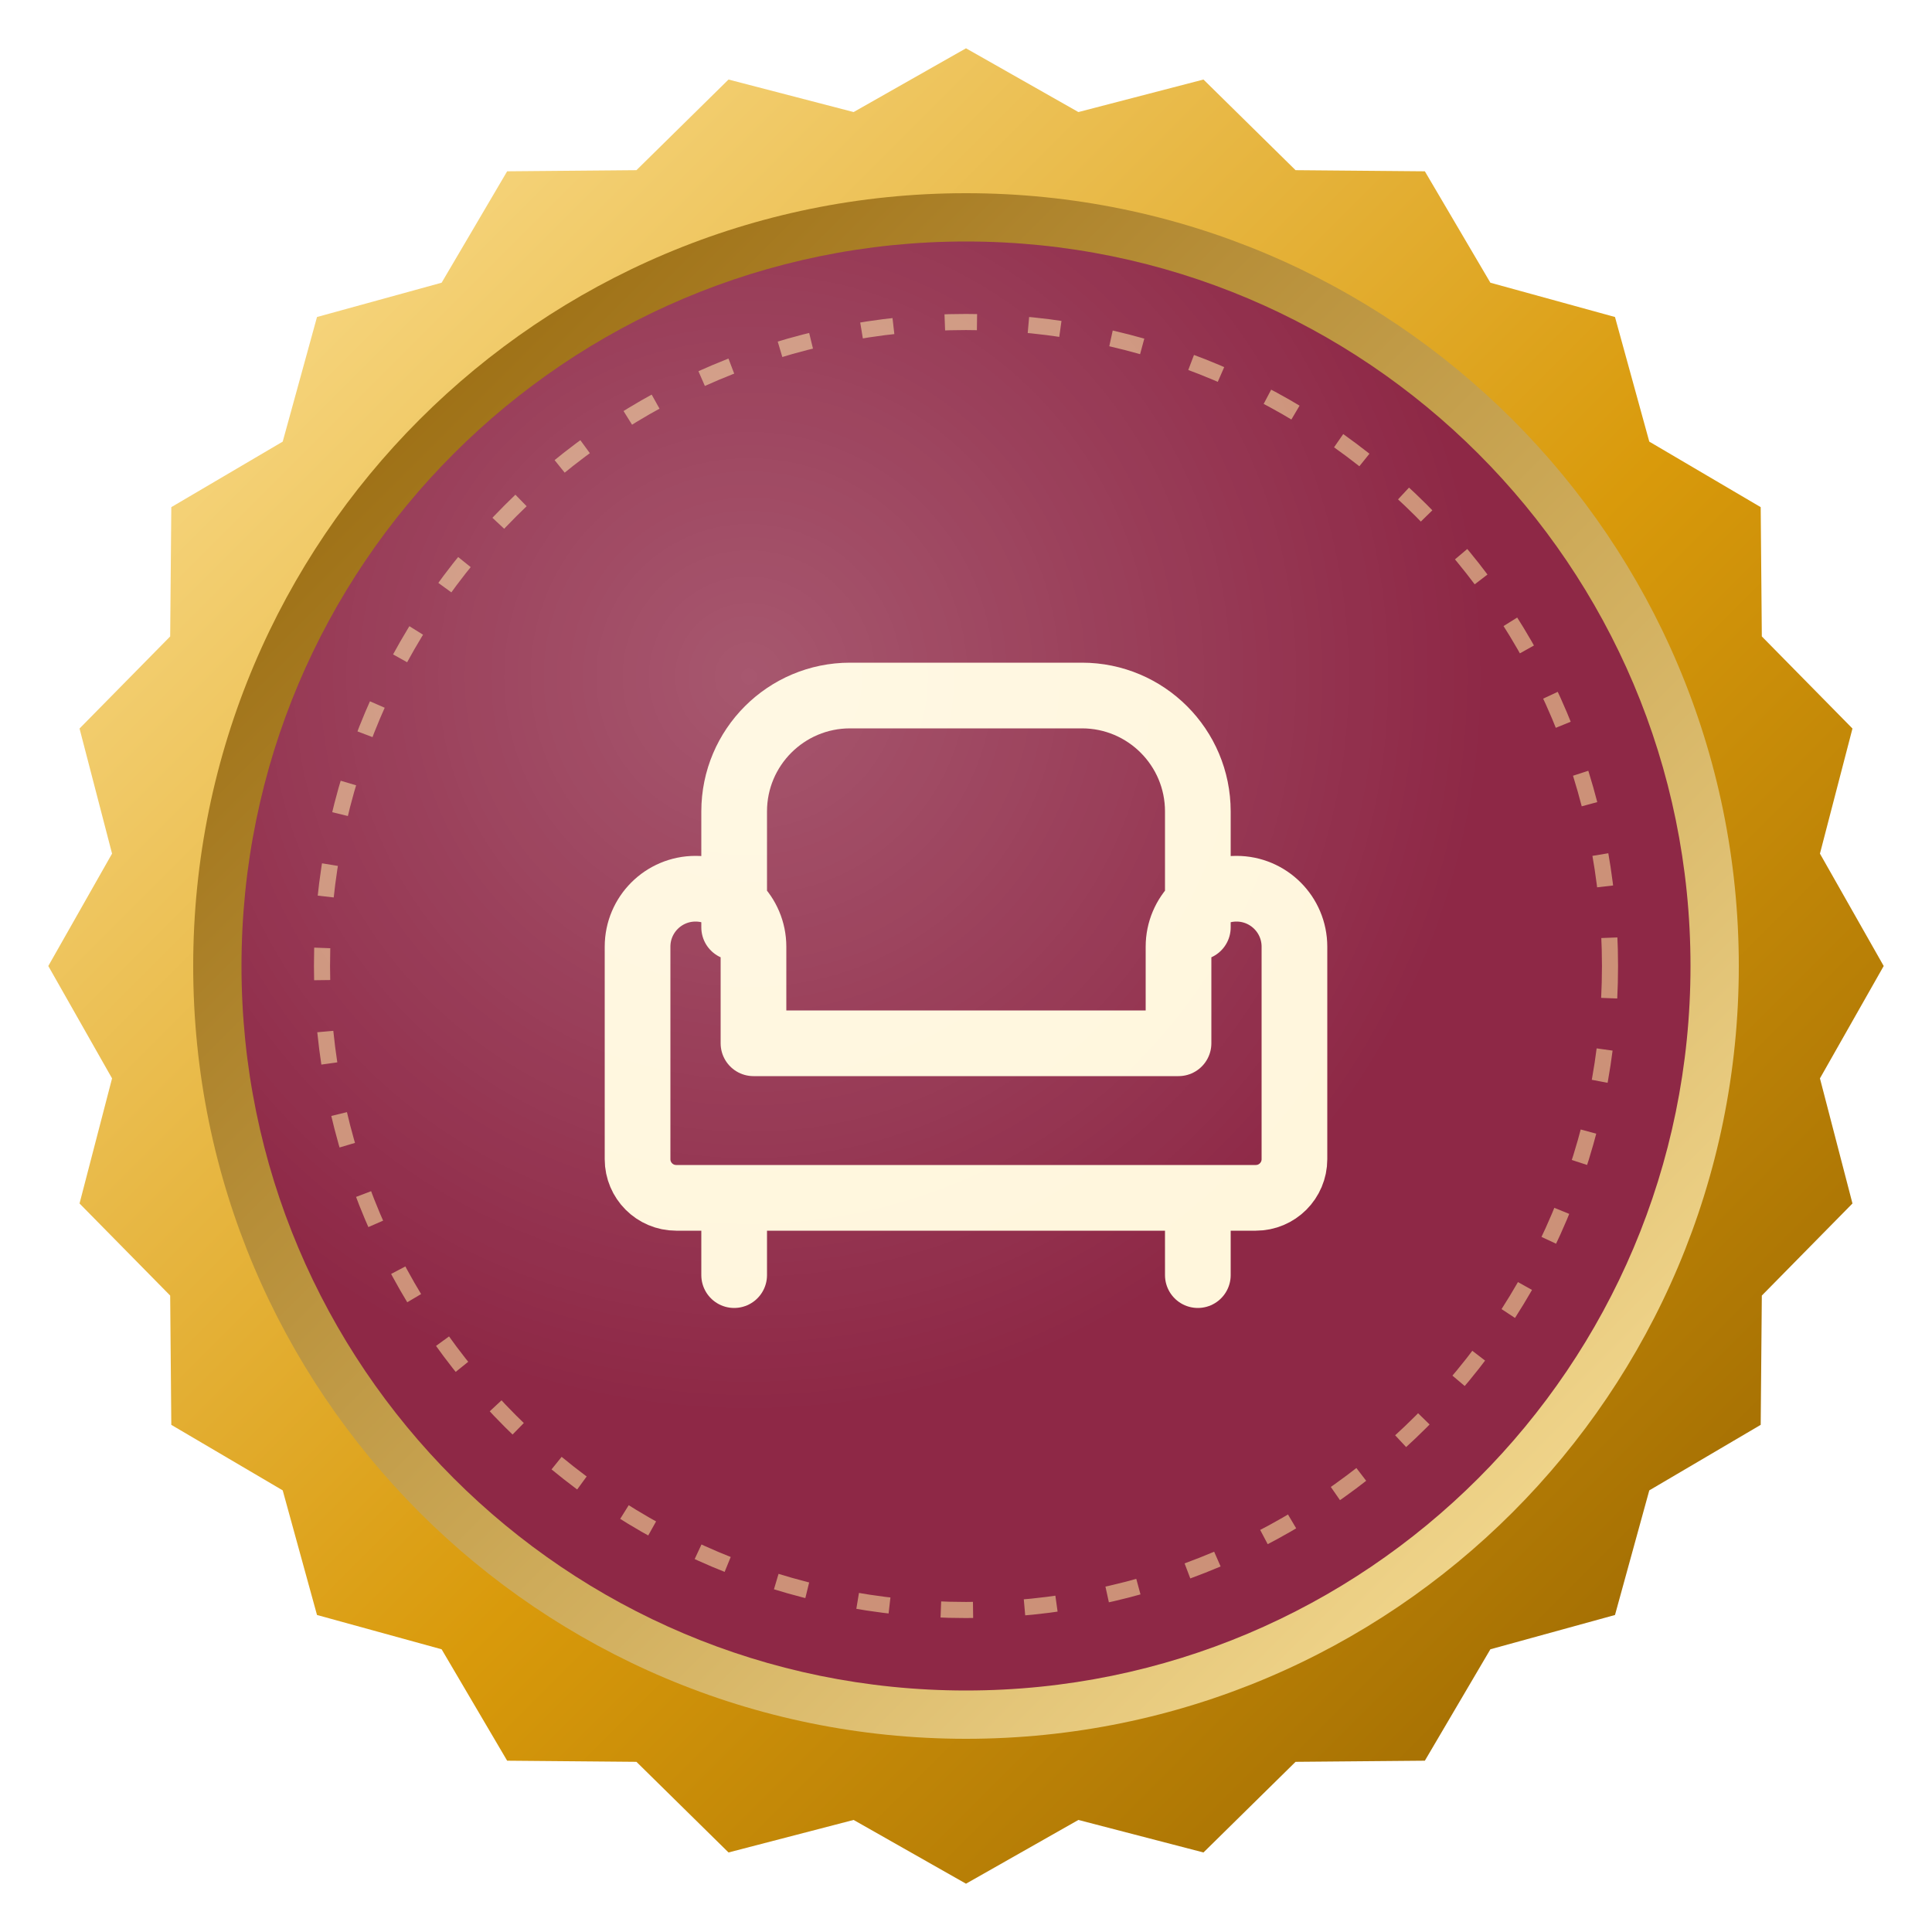
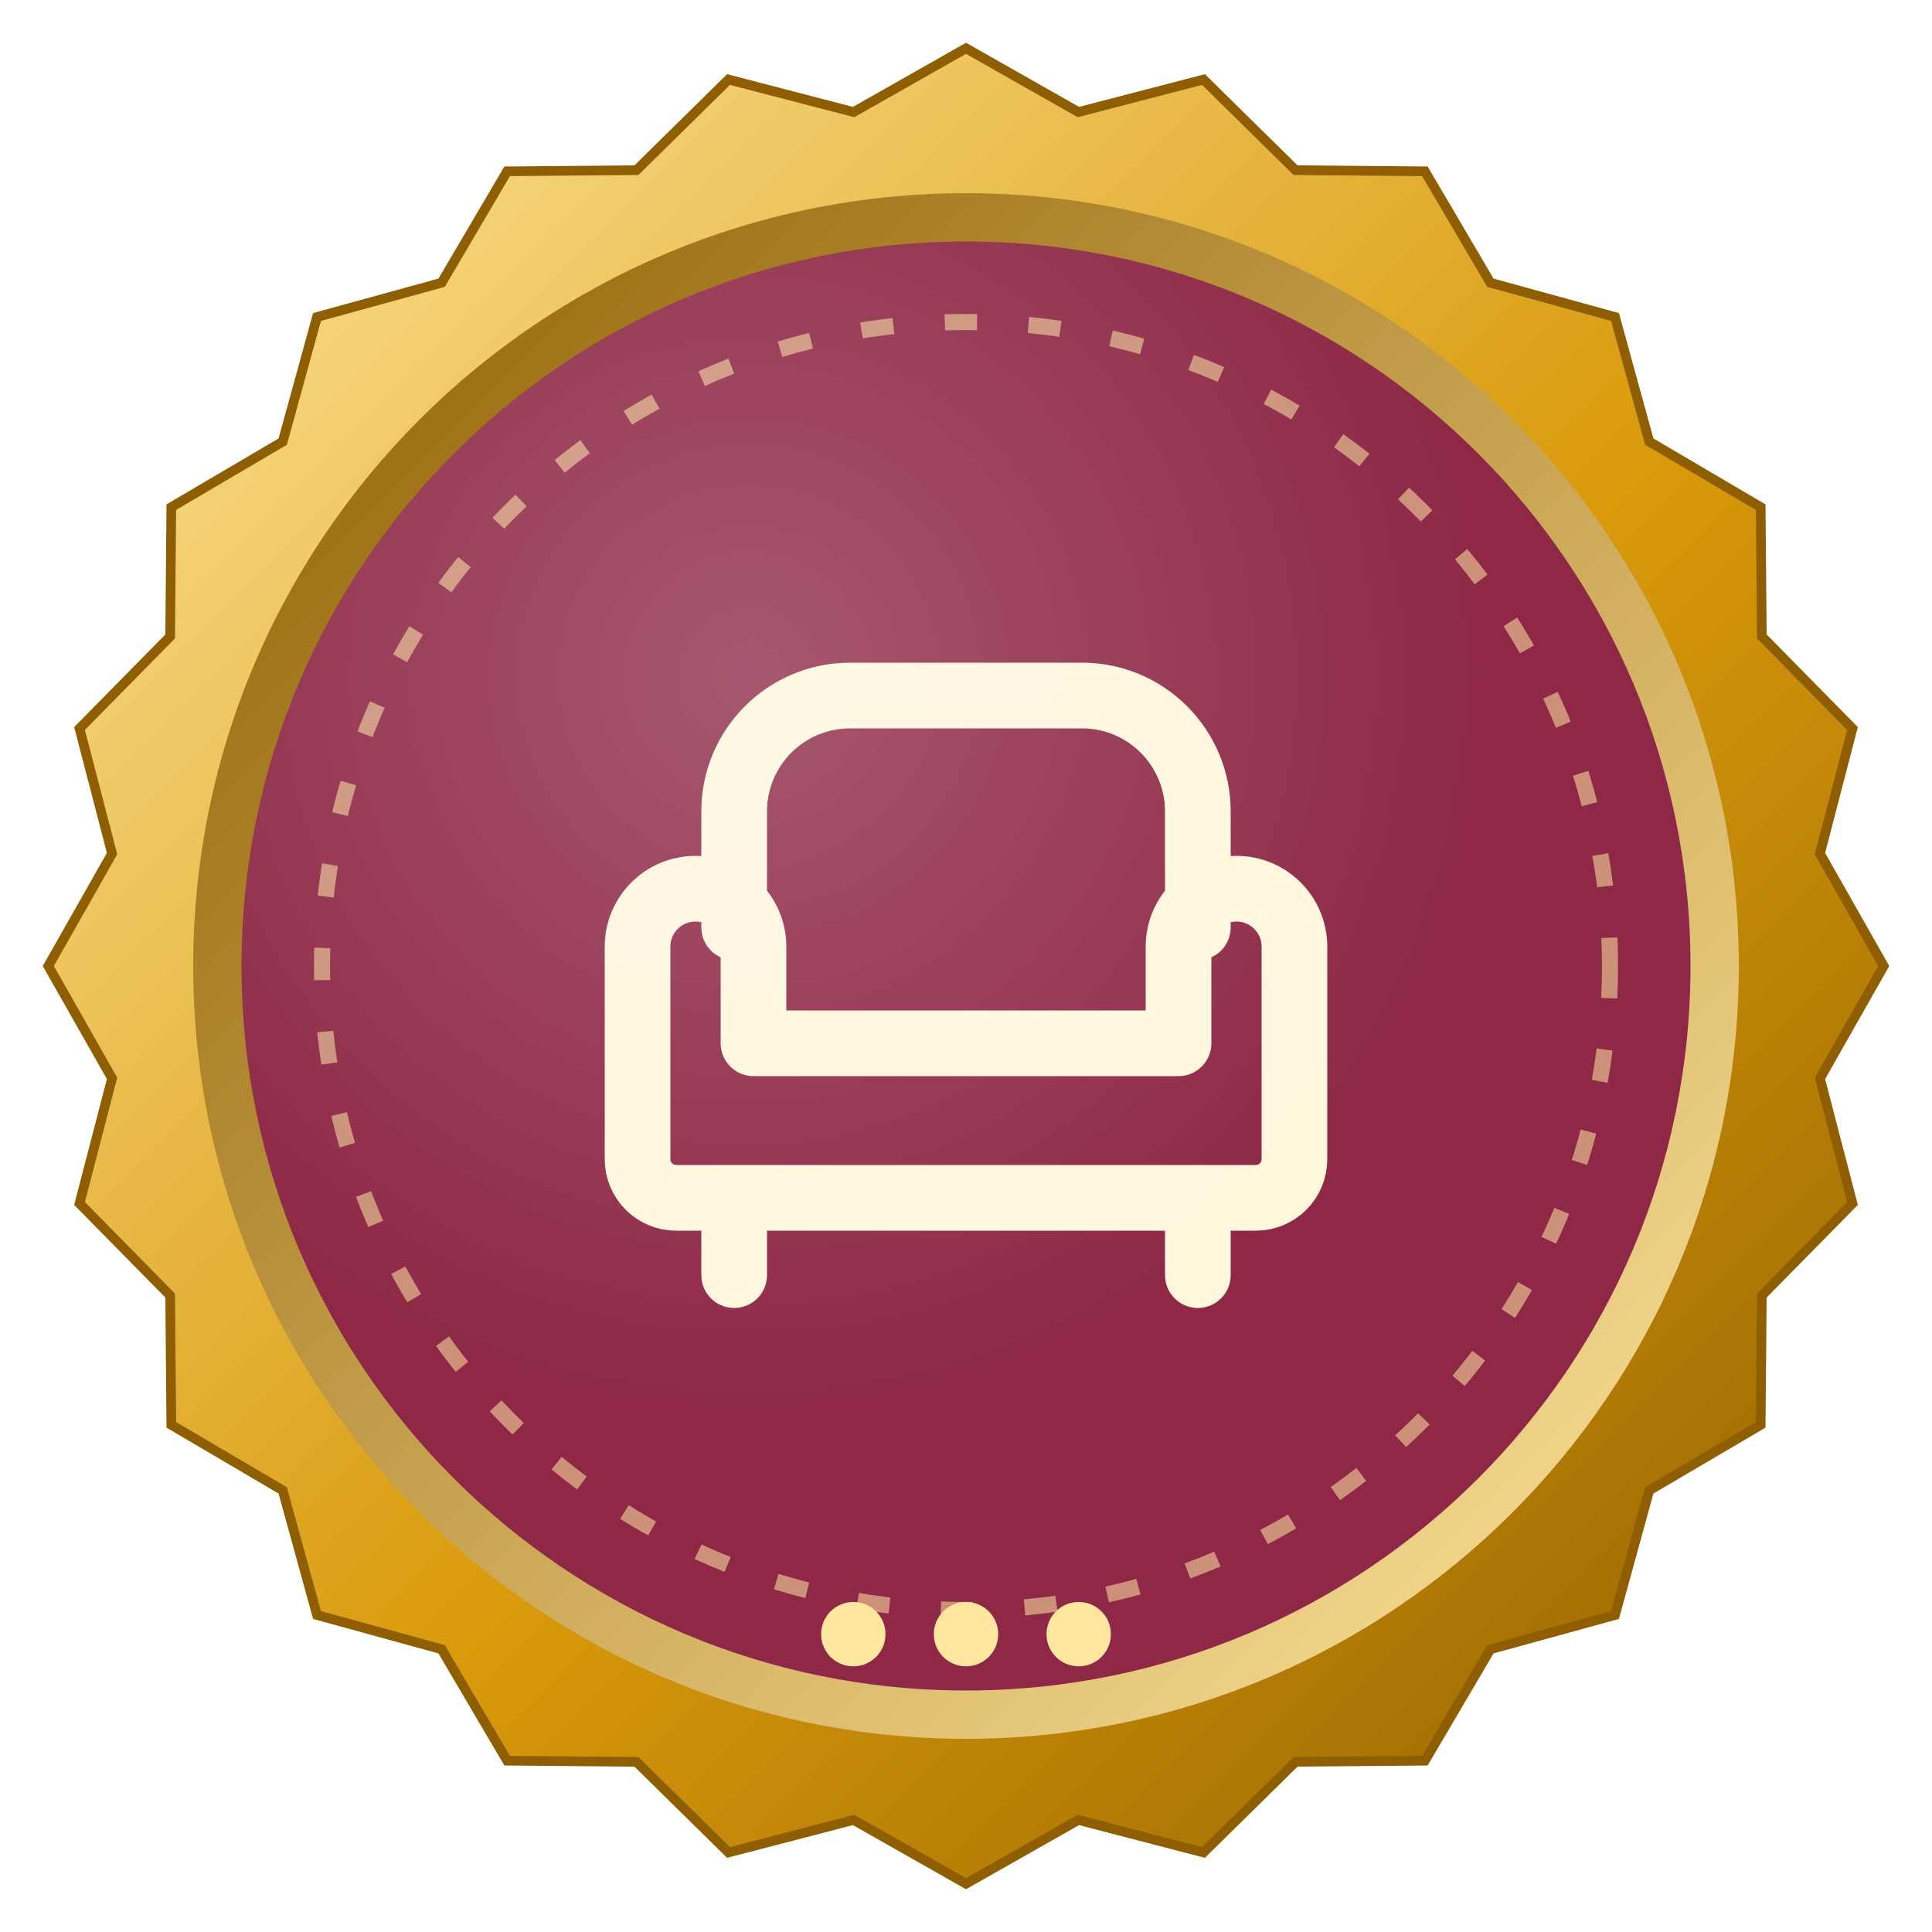
<svg xmlns="http://www.w3.org/2000/svg" viewBox="0 0 120 120">
  <defs>
    <linearGradient id="m" x1="0" y1="0" x2="1" y2="1">
      <stop offset="0" stop-color="#FFE7A0" />
      <stop offset=".55" stop-color="#D99A0B" />
      <stop offset="1" stop-color="#8F5E00" />
    </linearGradient>
    <linearGradient id="m2" x1="1" y1="1" x2="0" y2="0">
      <stop offset="0" stop-color="#FFE7A0" />
      <stop offset="1" stop-color="#8F5E00" />
    </linearGradient>
    <radialGradient id="e" cx=".35" cy=".3" r=".85">
      <stop offset="0" stop-color="#fff" stop-opacity=".22" />
      <stop offset=".6" stop-color="#fff" stop-opacity="0" />
    </radialGradient>
  </defs>
-   <path d="M60.00,3.00 L66.98,6.96 L74.75,4.94 L80.47,10.57 L88.50,10.64 L92.57,17.56 L100.31,19.69 L102.44,27.43 L109.36,31.50 L109.43,39.53 L115.06,45.25 L113.04,53.02 L117.00,60.00 L113.04,66.98 L115.06,74.75 L109.43,80.47 L109.36,88.50 L102.44,92.57 L100.31,100.31 L92.57,102.44 L88.50,109.36 L80.47,109.43 L74.75,115.06 L66.98,113.04 L60.00,117.00 L53.02,113.04 L45.25,115.06 L39.53,109.43 L31.50,109.36 L27.43,102.44 L19.69,100.31 L17.56,92.57 L10.64,88.50 L10.57,80.47 L4.94,74.75 L6.96,66.98 L3.00,60.00 L6.96,53.02 L4.94,45.25 L10.57,39.53 L10.64,31.50 L17.56,27.43 L19.69,19.69 L27.43,17.56 L31.50,10.64 L39.53,10.57 L45.25,4.94 L53.02,6.96Z" fill="url(#m)" />
+   <path d="M60.00,3.00 L66.98,6.96 L74.75,4.94 L80.47,10.57 L88.50,10.64 L92.57,17.56 L100.31,19.69 L102.44,27.43 L109.36,31.50 L109.43,39.53 L115.06,45.25 L113.04,53.02 L117.00,60.00 L113.04,66.98 L115.06,74.75 L109.43,80.47 L109.36,88.50 L102.44,92.57 L100.31,100.31 L92.57,102.44 L88.50,109.36 L80.47,109.43 L74.75,115.06 L66.98,113.04 L60.00,117.00 L53.02,113.04 L45.25,115.06 L39.53,109.43 L31.50,109.36 L27.43,102.44 L19.69,100.31 L17.56,92.57 L10.64,88.50 L10.57,80.47 L4.94,74.75 L6.96,66.98 L3.00,60.00 L6.96,53.02 L4.94,45.25 L10.57,39.53 L10.64,31.50 L17.56,27.43 L19.69,19.69 L27.43,17.56 L31.50,10.64 L39.53,10.57 L45.25,4.94 L53.02,6.96Z" fill="url(#m)" stroke="#8F5E00" stroke-width=".6" />
  <circle cx="60" cy="60" r="48" fill="url(#m2)" />
  <circle cx="60" cy="60" r="45" fill="#8E2846" />
  <circle cx="60" cy="60" r="40" fill="none" stroke="#FFE7A0" stroke-opacity=".55" stroke-width="1" stroke-dasharray="2 3.2" />
  <g transform="translate(31.2 31.2) scale(2.4)" fill="none" stroke="#FFF6DC" stroke-width="1.7" stroke-linecap="round" stroke-linejoin="round">
    <path d="M6 11V8a3 3 0 0 1 3-3h6a3 3 0 0 1 3 3v3M3.5 11.5a1.5 1.5 0 0 1 3 0V14h11v-2.5a1.5 1.5 0 0 1 3 0V17a1 1 0 0 1-1 1h-15a1 1 0 0 1-1-1v-5.5ZM6 18v2M18 18v2" />
  </g>
+   <circle cx="53.0" cy="101.5" r="2" fill="#FFE7A0" />
+   <circle cx="60.0" cy="101.5" r="2" fill="#FFE7A0" />
+   <circle cx="67.0" cy="101.5" r="2" fill="#FFE7A0" />
  <circle cx="60" cy="60" r="45" fill="url(#e)" />
</svg>
